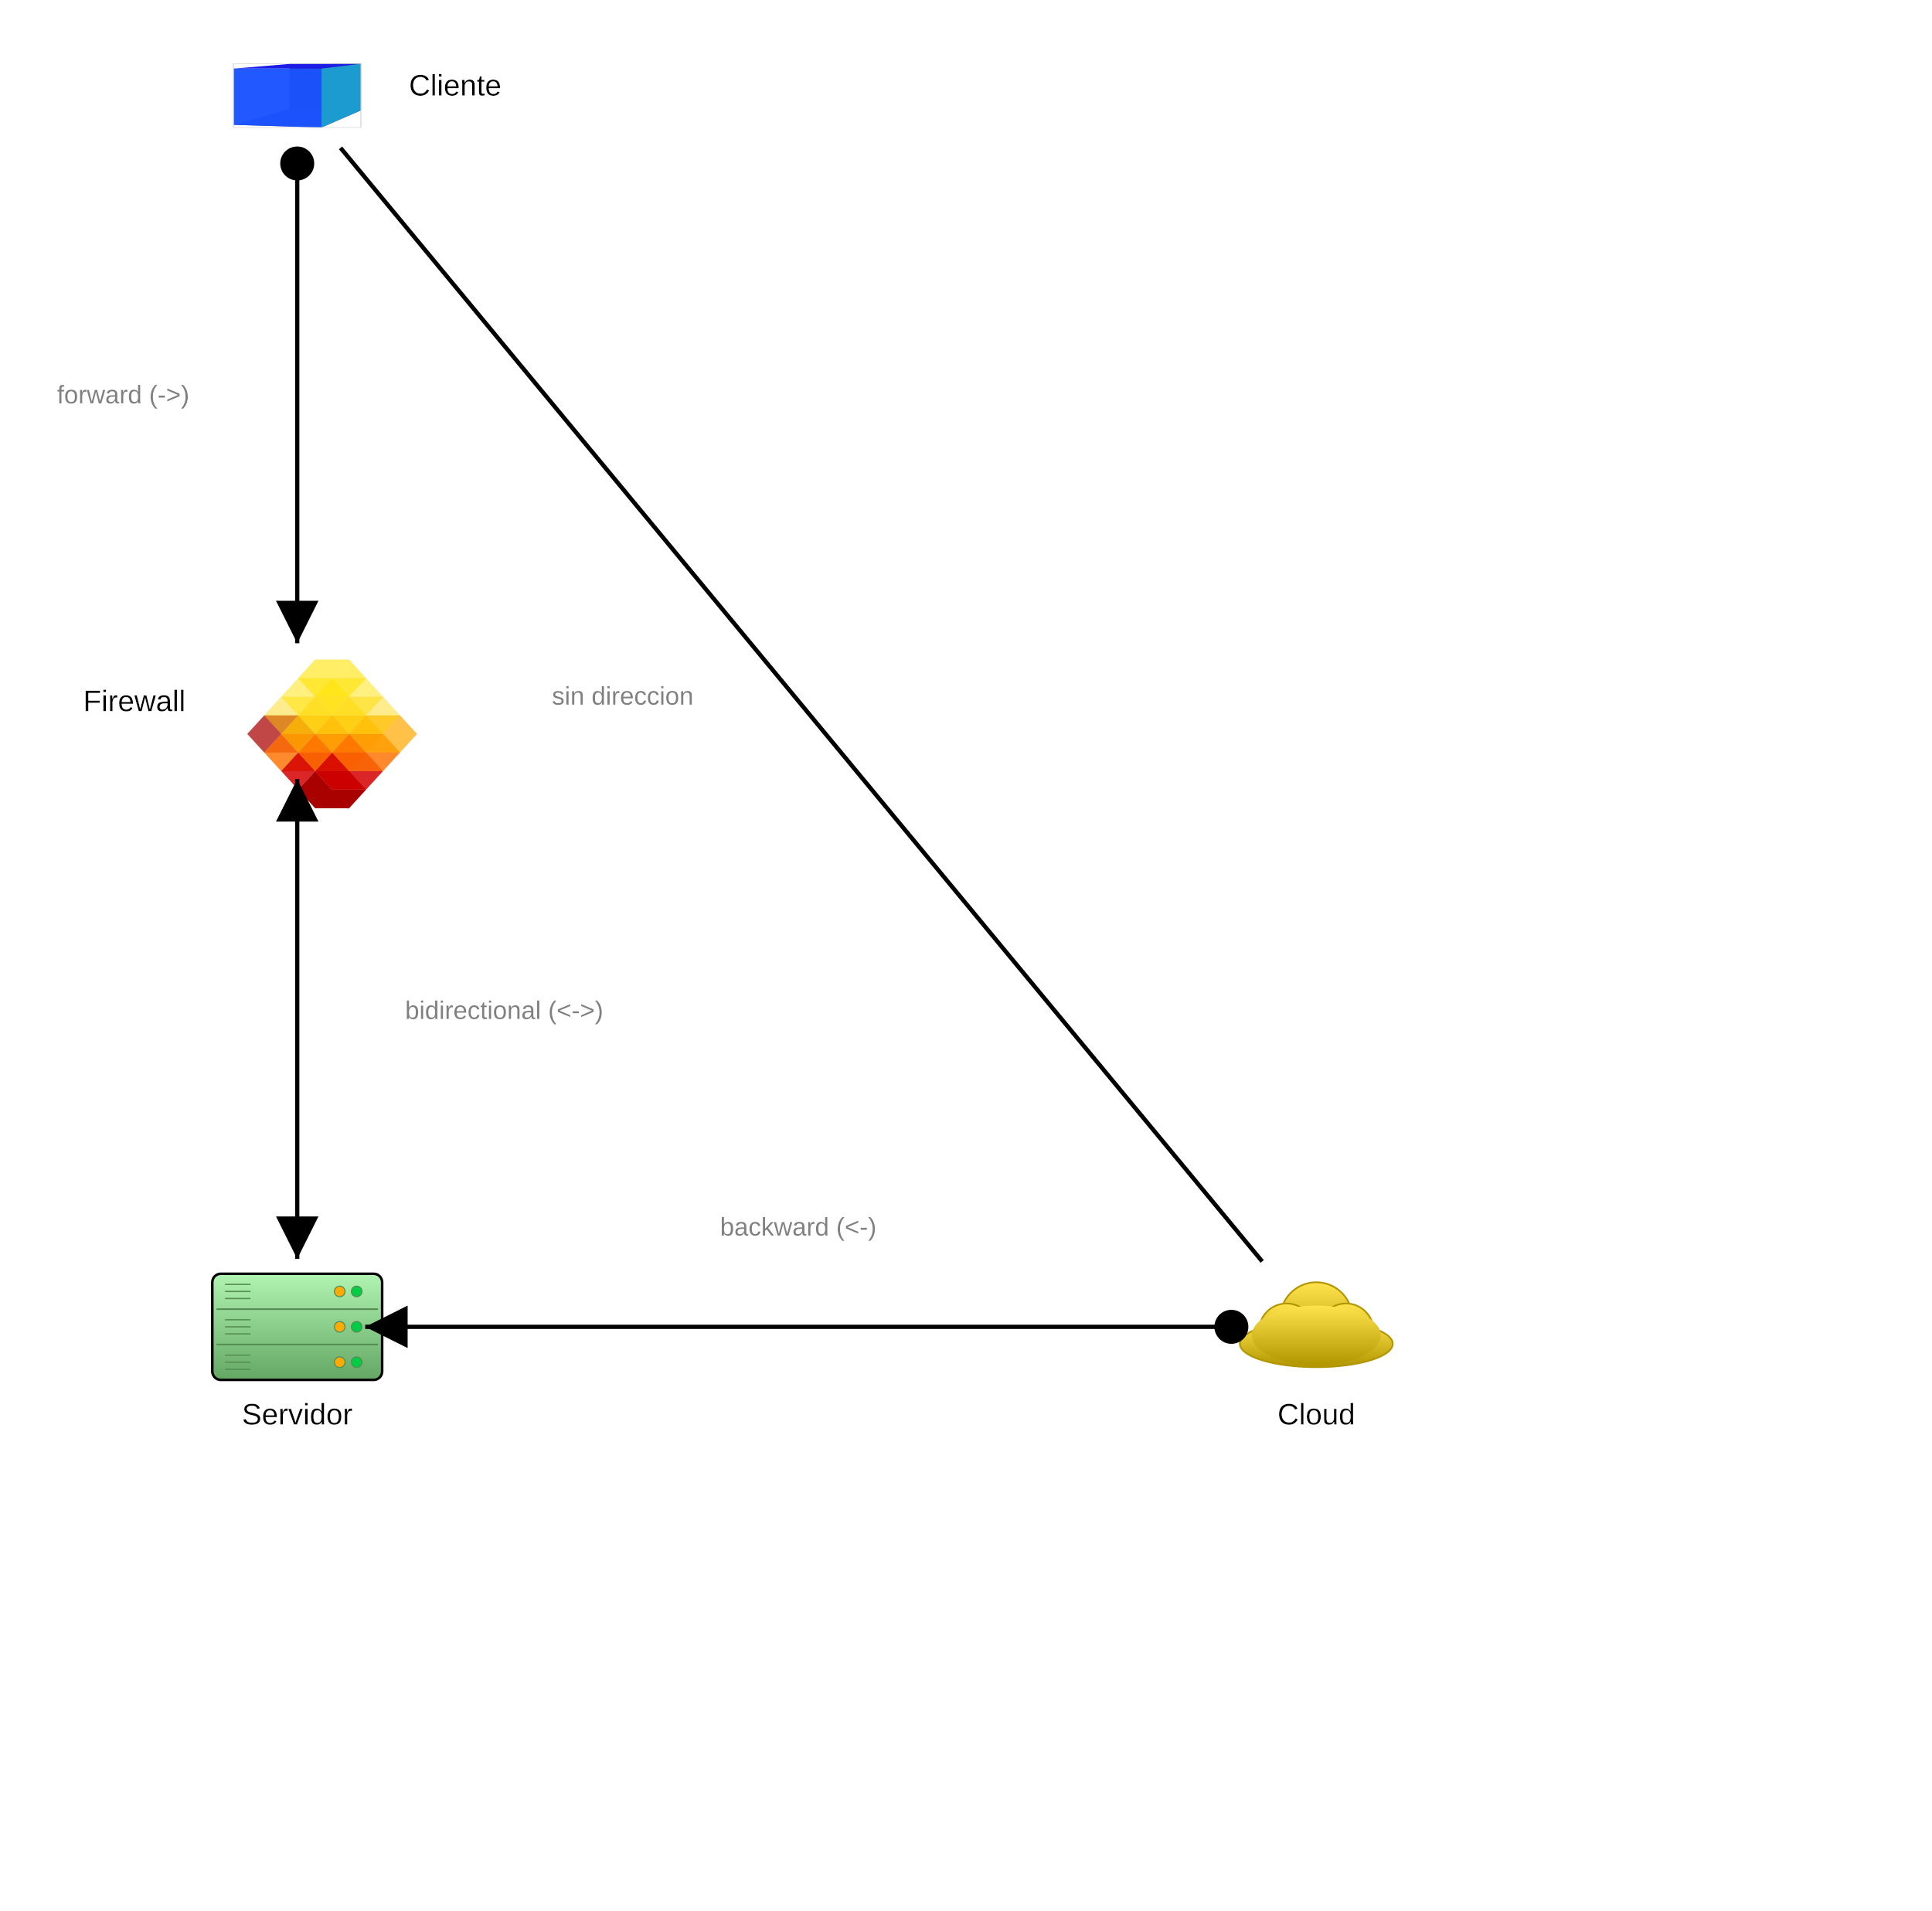
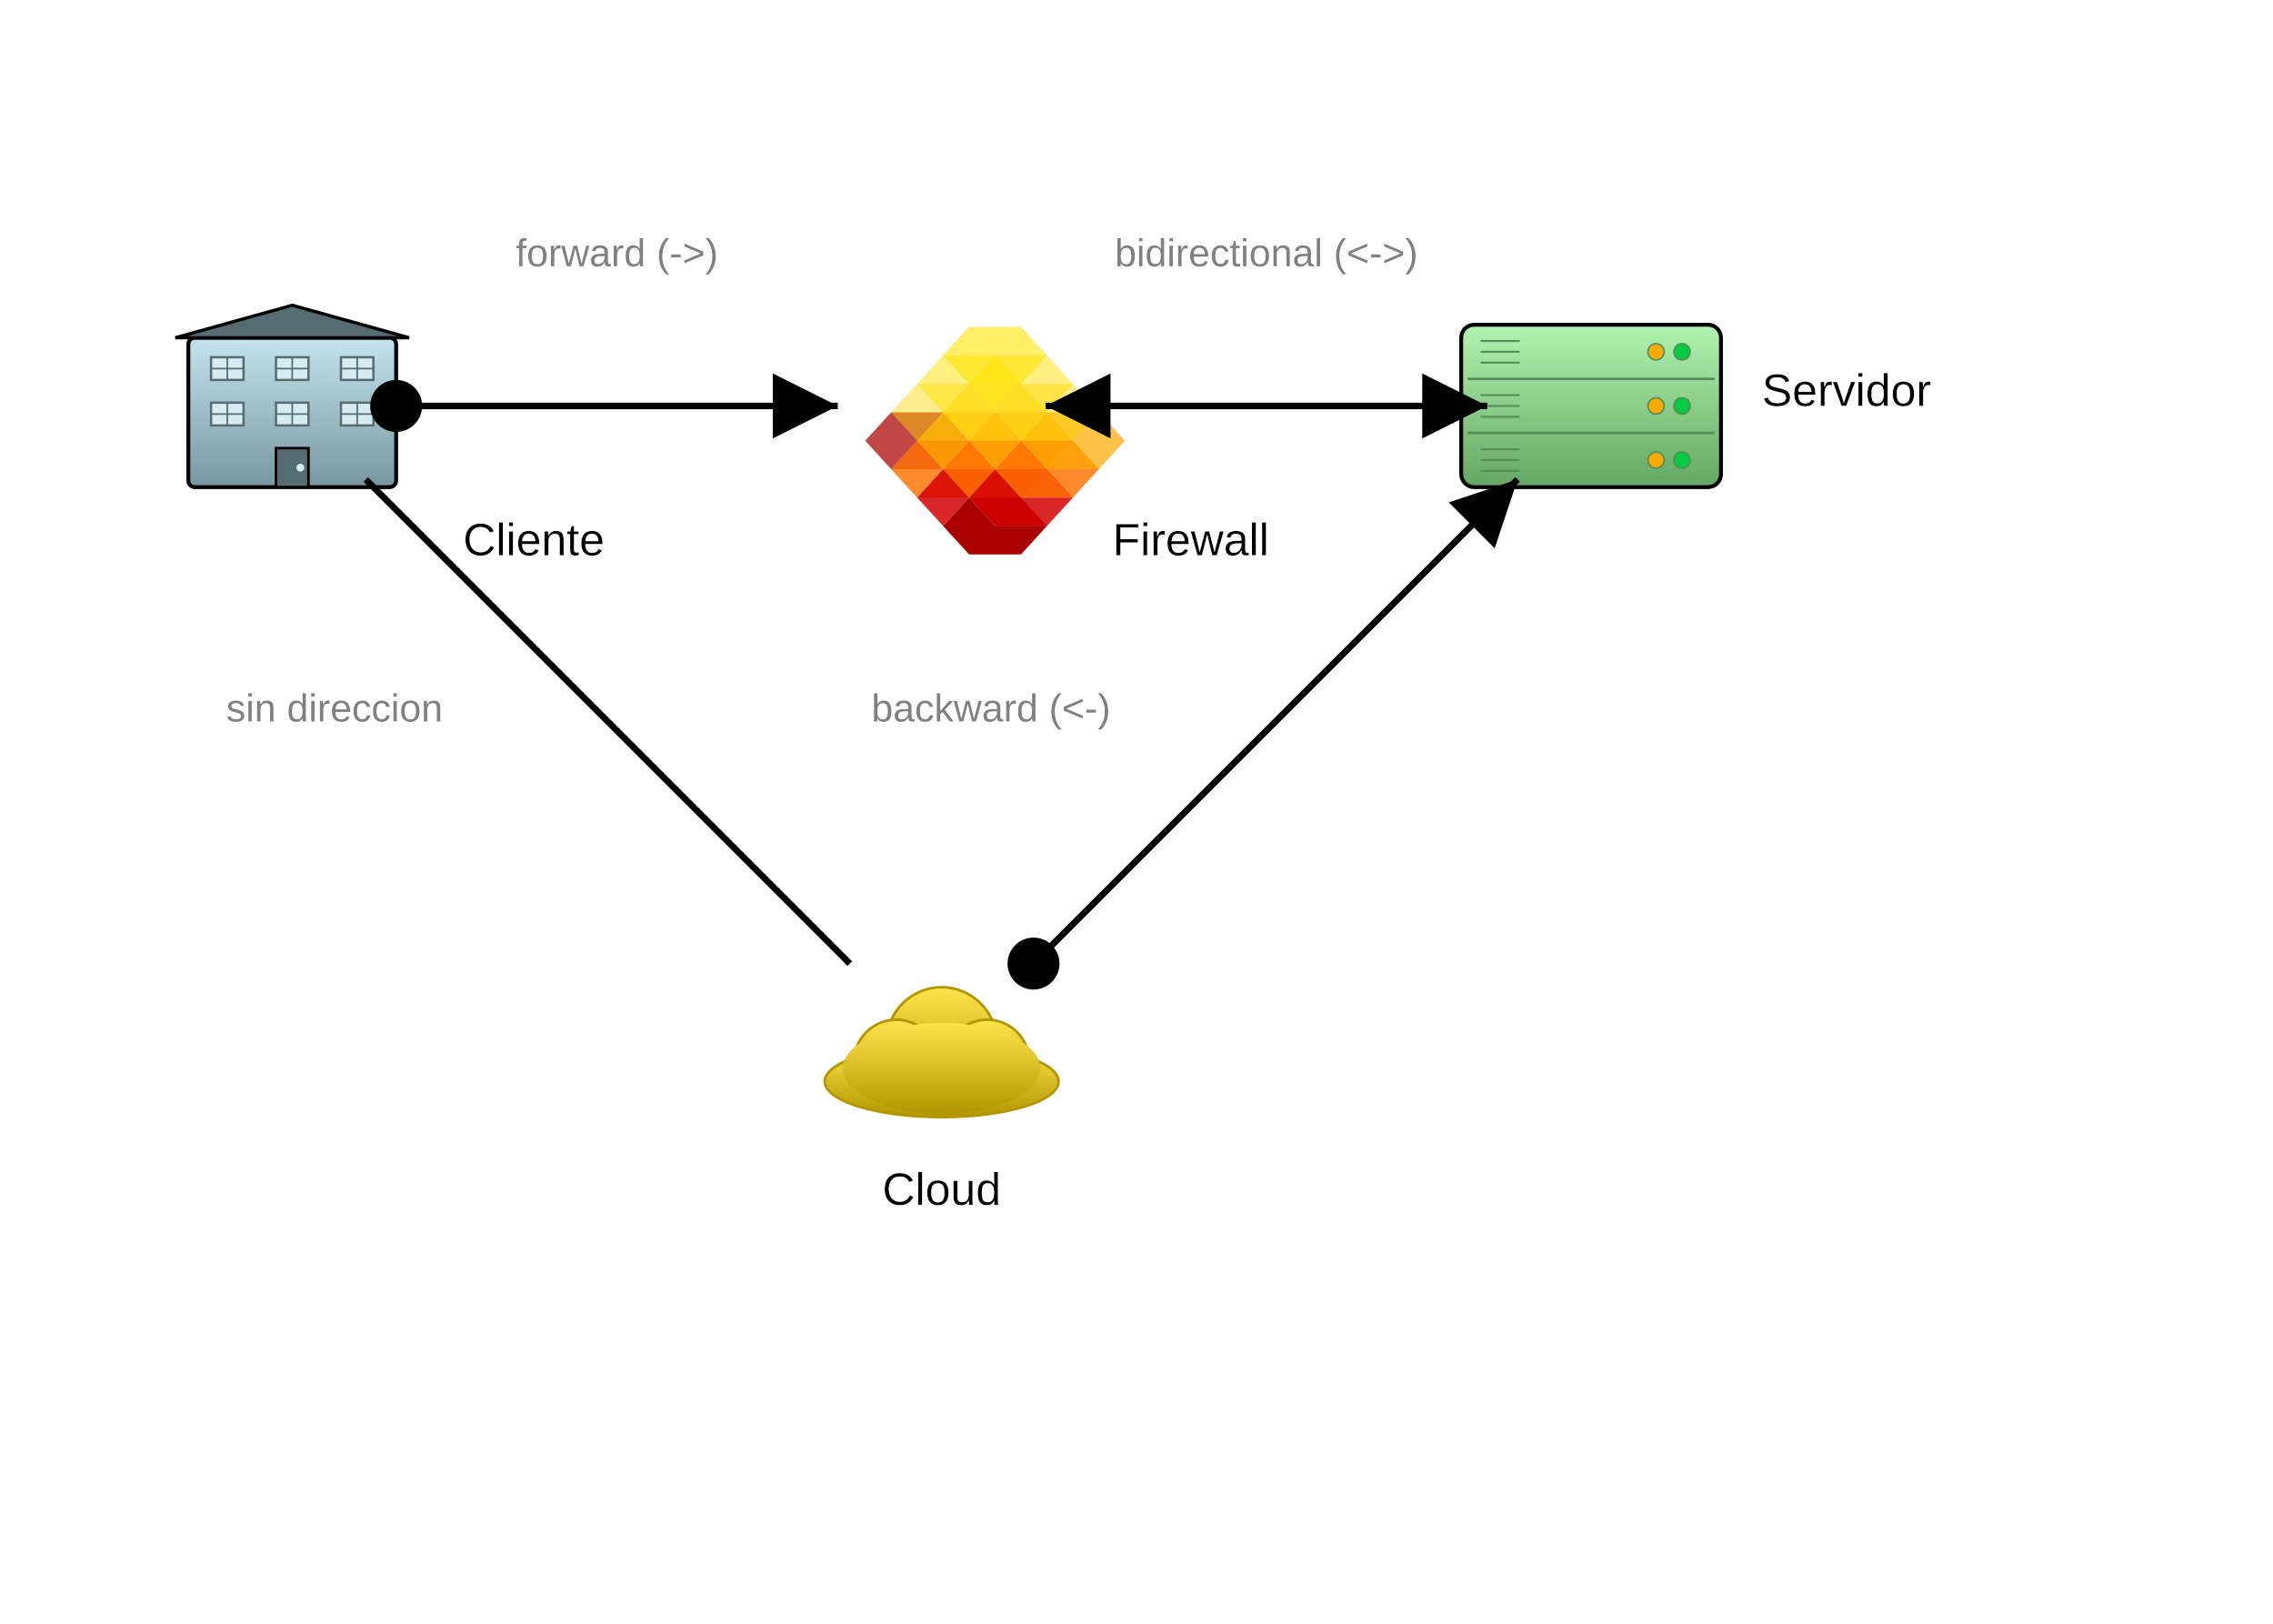
- <svg xmlns="http://www.w3.org/2000/svg" baseProfile="full" height="900.0" version="1.1" viewBox="0,0,910.0,900.0" width="910.0">
+ <svg xmlns="http://www.w3.org/2000/svg" baseProfile="full" height="500" version="1.1" viewBox="0,0,700,500" width="700">
  <defs>
    <filter height="140%" id="text-glow" width="140%" x="-20%" y="-20%">
      <feGaussianBlur in="SourceGraphic" result="blur" stdDeviation="2" />
      <feFlood flood-color="white" flood-opacity="1" result="color" />
      <feComposite in="color" in2="blur" operator="in" result="shadow" />
      <feMerge>
        <feMergeNode in="shadow" />
        <feMergeNode in="shadow" />
        <feMergeNode in="SourceGraphic" />
      </feMerge>
    </filter>
    <marker id="arrow-end" markerHeight="10" markerWidth="10" orient="auto" refX="10" refY="5">
      <path d="M 0 0 L 10 5 L 0 10 z" fill="black" />
    </marker>
    <marker id="arrow-start" markerHeight="10" markerWidth="10" orient="auto" refX="0" refY="5">
      <path d="M 10 0 L 0 5 L 10 10 z" fill="black" />
    </marker>
    <marker id="circle-start" markerHeight="10" markerWidth="10" orient="auto" refX="5" refY="5">
      <circle cx="5" cy="5" fill="black" r="4" />
    </marker>
    <marker id="circle-end" markerHeight="10" markerWidth="10" orient="auto" refX="5" refY="5">
      <circle cx="5" cy="5" fill="black" r="4" />
    </marker>
    <linearGradient id="gradient-cliente" x1="0%" x2="0%" y1="0%" y2="100%">
      <stop offset="0%" stop-color="#c5e3ed" />
      <stop offset="100%" stop-color="#7997a1" />
    </linearGradient>
    <linearGradient id="gradient-servidor" x1="0%" x2="0%" y1="0%" y2="100%">
      <stop offset="0%" stop-color="#b1f3b1" />
      <stop offset="100%" stop-color="#64a664" />
    </linearGradient>
    <linearGradient id="gradient-nube" x1="0%" x2="0%" y1="0%" y2="100%">
      <stop offset="0%" stop-color="#ffe34c" />
      <stop offset="100%" stop-color="#b29600" />
    </linearGradient>
  </defs>
  <g id="cliente">
-     <g transform="translate(110.0,30.0) scale(1.204819,0.6928406) translate(-0.9,-1.4)">
-       <path d="M 22.754,32.117 0.945,43 V 4.729 L 22.754,1.57 Z" fill="#e9e9ff" stroke="none" />
-       <path d="M 50.713,33.121 V 1.463 L 22.754,1.57 V 32.117 Z" fill="#353564" stroke="none" />
-       <path d="M 50.713,33.121 35.296,44.771 0.945,43 22.754,32.117 Z" fill="#4d4d9f" stroke="none" />
-       <path d="M 50.713,1.463 35.296,4.738 0.945,4.729 22.754,1.57 Z" fill="#1c1ce6" opacity="1" stroke="none" />
-       <path d="M 35.296,44.771 V 4.738 L 0.945,4.729 V 43 Z" fill="#1a52ff" opacity="0.96" stroke="none" />
-       <path d="M 50.713,33.121 35.296,44.771 V 4.738 L 50.713,1.463 Z" fill="#1c9bd0" stroke="none" />
-       <rect fill="none" height="43.3" opacity="0.67" stroke="#cbcbcb" stroke-width="0.48" width="49.8" x="0.9" y="1.4" />
-     </g>
+     <rect fill="url(#gradient-cliente)" height="46" rx="2" ry="2" stroke="black" stroke-width="1.2" width="64" x="58" y="104" />
+     <polygon fill="#566c73" points="54,104 90.0,94 126,104" stroke="black" stroke-width="1.0" />
+     <rect fill="#d6ebf2" height="7" stroke="#566c73" stroke-width="0.7" width="10" x="65" y="110" />
+     <line stroke="#566c73" stroke-width="0.5" x1="70.0" x2="70.0" y1="110" y2="117" />
+     <line stroke="#566c73" stroke-width="0.5" x1="65" x2="75" y1="113.5" y2="113.5" />
+     <rect fill="#d6ebf2" height="7" stroke="#566c73" stroke-width="0.7" width="10" x="85" y="110" />
+     <line stroke="#566c73" stroke-width="0.5" x1="90.0" x2="90.0" y1="110" y2="117" />
+     <line stroke="#566c73" stroke-width="0.5" x1="85" x2="95" y1="113.5" y2="113.5" />
+     <rect fill="#d6ebf2" height="7" stroke="#566c73" stroke-width="0.7" width="10" x="105" y="110" />
+     <line stroke="#566c73" stroke-width="0.5" x1="110.0" x2="110.0" y1="110" y2="117" />
+     <line stroke="#566c73" stroke-width="0.5" x1="105" x2="115" y1="113.5" y2="113.5" />
+     <rect fill="#d6ebf2" height="7" stroke="#566c73" stroke-width="0.7" width="10" x="65" y="124" />
+     <line stroke="#566c73" stroke-width="0.5" x1="70.0" x2="70.0" y1="124" y2="131" />
+     <line stroke="#566c73" stroke-width="0.5" x1="65" x2="75" y1="127.5" y2="127.5" />
+     <rect fill="#d6ebf2" height="7" stroke="#566c73" stroke-width="0.7" width="10" x="85" y="124" />
+     <line stroke="#566c73" stroke-width="0.5" x1="90.0" x2="90.0" y1="124" y2="131" />
+     <line stroke="#566c73" stroke-width="0.5" x1="85" x2="95" y1="127.5" y2="127.5" />
+     <rect fill="#d6ebf2" height="7" stroke="#566c73" stroke-width="0.7" width="10" x="105" y="124" />
+     <line stroke="#566c73" stroke-width="0.5" x1="110.0" x2="110.0" y1="124" y2="131" />
+     <line stroke="#566c73" stroke-width="0.5" x1="105" x2="115" y1="127.5" y2="127.5" />
+     <rect fill="#566c73" height="12" stroke="black" stroke-width="0.8" width="10" x="85.0" y="138" />
+     <circle cx="92.5" cy="144.0" fill="#d6ebf2" r="1.2" />
  </g>
  <g id="firewall">
-     <g transform="translate(100.0,310.0) scale(1.6,1.666667) translate(10,0)">
+     <g transform="translate(250,100) scale(1.6,1.666667) translate(10,0)">
      <path d="m 211.514,221.098 -99.807,57.624 -99.807,-57.624 0,-115.248 99.807,-57.624 99.807,57.624 z" fill="#a90000" opacity="0.72" stroke="#cbcbcb" stroke-width="0.48" transform="matrix(0.0751447,0.02631765,-0.04338481,0.0455835,8.97,11.04)" />
      <path d="m 211.514,221.098 -99.807,57.624 -99.807,-57.624 0,-115.248 99.807,-57.624 99.807,57.624 z" fill="#ff7000" opacity="0.82" stroke="#cbcbcb" stroke-width="0.48" transform="matrix(0.0751447,0.02631765,-0.04338481,0.0455835,13.97,16.29)" />
      <path d="m 211.514,221.098 -99.807,57.624 -99.807,-57.624 0,-115.248 99.807,-57.624 99.807,57.624 z" fill="#ffa900" opacity="0.72" stroke="#cbcbcb" stroke-width="0.48" transform="matrix(0.0751447,0.02631765,-0.04338481,0.0455835,18.97,11.04)" />
      <path d="m 211.514,221.098 -99.807,57.624 -99.807,-57.624 0,-115.248 99.807,-57.624 99.807,57.624 z" fill="#d40000" opacity="0.85" stroke="#cbcbcb" stroke-width="0.48" transform="matrix(0.0751447,0.02631765,-0.04338481,0.0455835,18.97,21.54)" />
      <path d="m 211.514,221.098 -99.807,57.624 -99.807,-57.624 0,-115.248 99.807,-57.624 99.807,57.624 z" fill="#a90000" opacity="1.0" stroke="#cbcbcb" stroke-width="0.48" transform="matrix(0.0751447,0.02631765,-0.04338481,0.0455835,23.97,26.80)" />
      <path d="m 211.514,221.098 -99.807,57.624 -99.807,-57.624 0,-115.248 99.807,-57.624 99.807,57.624 z" fill="#ff7000" opacity="0.82" stroke="#cbcbcb" stroke-width="0.48" transform="matrix(0.0751447,0.02631765,-0.04338481,0.0455835,23.97,16.29)" />
      <path d="m 211.514,221.098 -99.807,57.624 -99.807,-57.624 0,-115.248 99.807,-57.624 99.807,57.624 z" fill="#ffa900" opacity="0.72" stroke="#cbcbcb" stroke-width="0.48" transform="matrix(0.0751447,0.02631765,-0.04338481,0.0455835,28.97,11.04)" />
      <path d="m 211.514,221.098 -99.807,57.624 -99.807,-57.624 0,-115.248 99.807,-57.624 99.807,57.624 z" fill="#d40000" opacity="0.85" stroke="#cbcbcb" stroke-width="0.48" transform="matrix(0.0751447,0.02631765,-0.04338481,0.0455835,28.97,21.54)" />
      <path d="m 211.514,221.098 -99.807,57.624 -99.807,-57.624 0,-115.248 99.807,-57.624 99.807,57.624 z" fill="#ff7000" opacity="0.82" stroke="#cbcbcb" stroke-width="0.48" transform="matrix(0.0751447,0.02631765,-0.04338481,0.0455835,33.97,16.29)" />
      <path d="m 211.514,221.098 -99.807,57.624 -99.807,-57.624 0,-115.248 99.807,-57.624 99.807,57.624 z" fill="#ffa900" opacity="0.72" stroke="#cbcbcb" stroke-width="0.48" transform="matrix(0.0751447,0.02631765,-0.04338481,0.0455835,38.97,11.04)" />
      <path d="m 211.514,221.098 -99.807,57.624 -99.807,-57.624 0,-115.248 99.807,-57.624 99.807,57.624 z" fill="#ffd400" opacity="0.45" stroke="#cbcbcb" stroke-width="0.48" transform="matrix(0.0751447,0.02631765,-0.04338481,0.0455835,13.97,5.78)" />
      <path d="m 211.514,221.098 -99.807,57.624 -99.807,-57.624 0,-115.248 99.807,-57.624 99.807,57.624 z" fill="#ffe200" opacity="0.5" stroke="#cbcbcb" stroke-width="0.48" transform="matrix(0.0751447,0.02631765,-0.04338481,0.0455835,18.97,0.53)" />
      <path d="m 211.514,221.098 -99.807,57.624 -99.807,-57.624 0,-115.248 99.807,-57.624 99.807,57.624 z" fill="#ffd400" opacity="0.45" stroke="#cbcbcb" stroke-width="0.48" transform="matrix(0.0751447,0.02631765,-0.04338481,0.0455835,23.97,5.78)" />
      <path d="m 211.514,221.098 -99.807,57.624 -99.807,-57.624 0,-115.248 99.807,-57.624 99.807,57.624 z" fill="#ffe200" opacity="0.6" stroke="#cbcbcb" stroke-width="0.48" transform="matrix(0.0751447,0.02631765,-0.04338481,0.0455835,23.97,-4.73)" />
      <path d="m 211.514,221.098 -99.807,57.624 -99.807,-57.624 0,-115.248 99.807,-57.624 99.807,57.624 z" fill="#ffe200" opacity="0.5" stroke="#cbcbcb" stroke-width="0.48" transform="matrix(0.0751447,0.02631765,-0.04338481,0.0455835,28.97,0.53)" />
      <path d="m 211.514,221.098 -99.807,57.624 -99.807,-57.624 0,-115.248 99.807,-57.624 99.807,57.624 z" fill="#ffd400" opacity="0.45" stroke="#cbcbcb" stroke-width="0.48" transform="matrix(0.0751447,0.02631765,-0.04338481,0.0455835,33.97,5.78)" />
    </g>
  </g>
  <g id="servidor">
-     <rect fill="url(#gradient-servidor)" height="50" rx="4" ry="4" stroke="black" stroke-width="1.2" width="80" x="100.0" y="600.0" />
-     <line stroke="#568e56" stroke-width="0.8" x1="102.0" x2="178.0" y1="616.667" y2="616.667" />
-     <line stroke="#568e56" stroke-width="0.8" x1="102.0" x2="178.0" y1="633.333" y2="633.333" />
-     <circle cx="168.0" cy="608.333" fill="#00cc44" r="2.5" stroke="#568e56" stroke-width="0.5" />
-     <circle cx="160.0" cy="608.333" fill="#ffaa00" r="2.5" stroke="#568e56" stroke-width="0.5" />
-     <circle cx="168.0" cy="625.0" fill="#00cc44" r="2.5" stroke="#568e56" stroke-width="0.5" />
-     <circle cx="160.0" cy="625.0" fill="#ffaa00" r="2.5" stroke="#568e56" stroke-width="0.5" />
-     <circle cx="168.0" cy="641.667" fill="#00cc44" r="2.5" stroke="#568e56" stroke-width="0.5" />
-     <circle cx="160.0" cy="641.667" fill="#ffaa00" r="2.5" stroke="#568e56" stroke-width="0.5" />
-     <line stroke="#568e56" stroke-width="0.6" x1="106.0" x2="118.0" y1="605.0" y2="605.0" />
-     <line stroke="#568e56" stroke-width="0.6" x1="106.0" x2="118.0" y1="608.333" y2="608.333" />
-     <line stroke="#568e56" stroke-width="0.6" x1="106.0" x2="118.0" y1="611.667" y2="611.667" />
-     <line stroke="#568e56" stroke-width="0.6" x1="106.0" x2="118.0" y1="621.667" y2="621.667" />
-     <line stroke="#568e56" stroke-width="0.6" x1="106.0" x2="118.0" y1="625.0" y2="625.0" />
-     <line stroke="#568e56" stroke-width="0.6" x1="106.0" x2="118.0" y1="628.333" y2="628.333" />
-     <line stroke="#568e56" stroke-width="0.6" x1="106.0" x2="118.0" y1="638.333" y2="638.333" />
-     <line stroke="#568e56" stroke-width="0.6" x1="106.0" x2="118.0" y1="641.667" y2="641.667" />
-     <line stroke="#568e56" stroke-width="0.6" x1="106.0" x2="118.0" y1="645.0" y2="645.0" />
+     <rect fill="url(#gradient-servidor)" height="50" rx="4" ry="4" stroke="black" stroke-width="1.2" width="80" x="450" y="100" />
+     <line stroke="#568e56" stroke-width="0.8" x1="452" x2="528" y1="116.667" y2="116.667" />
+     <line stroke="#568e56" stroke-width="0.8" x1="452" x2="528" y1="133.333" y2="133.333" />
+     <circle cx="518" cy="108.333" fill="#00cc44" r="2.5" stroke="#568e56" stroke-width="0.5" />
+     <circle cx="510" cy="108.333" fill="#ffaa00" r="2.5" stroke="#568e56" stroke-width="0.5" />
+     <circle cx="518" cy="125.0" fill="#00cc44" r="2.5" stroke="#568e56" stroke-width="0.5" />
+     <circle cx="510" cy="125.0" fill="#ffaa00" r="2.5" stroke="#568e56" stroke-width="0.5" />
+     <circle cx="518" cy="141.667" fill="#00cc44" r="2.5" stroke="#568e56" stroke-width="0.5" />
+     <circle cx="510" cy="141.667" fill="#ffaa00" r="2.5" stroke="#568e56" stroke-width="0.5" />
+     <line stroke="#568e56" stroke-width="0.6" x1="456" x2="468" y1="105.0" y2="105.0" />
+     <line stroke="#568e56" stroke-width="0.6" x1="456" x2="468" y1="108.333" y2="108.333" />
+     <line stroke="#568e56" stroke-width="0.6" x1="456" x2="468" y1="111.667" y2="111.667" />
+     <line stroke="#568e56" stroke-width="0.6" x1="456" x2="468" y1="121.667" y2="121.667" />
+     <line stroke="#568e56" stroke-width="0.6" x1="456" x2="468" y1="125.0" y2="125.0" />
+     <line stroke="#568e56" stroke-width="0.6" x1="456" x2="468" y1="128.333" y2="128.333" />
+     <line stroke="#568e56" stroke-width="0.6" x1="456" x2="468" y1="138.333" y2="138.333" />
+     <line stroke="#568e56" stroke-width="0.6" x1="456" x2="468" y1="141.667" y2="141.667" />
+     <line stroke="#568e56" stroke-width="0.6" x1="456" x2="468" y1="145.0" y2="145.0" />
  </g>
  <g id="nube">
-     <ellipse cx="620.0" cy="633.0" fill="url(#gradient-nube)" rx="36.0" ry="11.0" stroke="#b29600" stroke-width="0.8" />
-     <circle cx="620.0" cy="621.0" fill="url(#gradient-nube)" r="17.0" stroke="#b29600" stroke-width="0.8" />
-     <circle cx="606.0" cy="627.0" fill="url(#gradient-nube)" r="13.0" stroke="#b29600" stroke-width="0.8" />
-     <circle cx="634.0" cy="627.0" fill="url(#gradient-nube)" r="13.0" stroke="#b29600" stroke-width="0.8" />
-     <ellipse cx="620.0" cy="629.0" fill="url(#gradient-nube)" rx="30.4" ry="14" stroke="none" />
+     <ellipse cx="290.0" cy="333.0" fill="url(#gradient-nube)" rx="36.0" ry="11.0" stroke="#b29600" stroke-width="0.8" />
+     <circle cx="290.0" cy="321.0" fill="url(#gradient-nube)" r="17.0" stroke="#b29600" stroke-width="0.8" />
+     <circle cx="276.0" cy="327.0" fill="url(#gradient-nube)" r="13.0" stroke="#b29600" stroke-width="0.8" />
+     <circle cx="304.0" cy="327.0" fill="url(#gradient-nube)" r="13.0" stroke="#b29600" stroke-width="0.8" />
+     <ellipse cx="290.0" cy="329.0" fill="url(#gradient-nube)" rx="30.4" ry="14" stroke="none" />
  </g>
-   <line marker-end="url(#arrow-end)" marker-start="url(#circle-start)" stroke="black" stroke-width="2" x1="140.0" x2="140.0" y1="77.0" y2="303.0" />
-   <line marker-end="url(#arrow-end)" marker-start="url(#arrow-start)" stroke="black" stroke-width="2" x1="140.0" x2="140.0" y1="367.0" y2="593.0" />
-   <line marker-end="url(#circle-end)" marker-start="url(#arrow-start)" stroke="black" stroke-width="2" x1="172.0" x2="580.0" y1="625.0" y2="625.0" />
-   <line stroke="black" stroke-width="2" x1="160.402" x2="594.497" y1="69.653" y2="594.184" />
-   <text fill="black" filter="url(#text-glow)" font-family="Arial, sans-serif" font-size="14px" text-anchor="start" x="192.6" y="45.0">Cliente</text>
-   <text fill="black" filter="url(#text-glow)" font-family="Arial, sans-serif" font-size="14px" text-anchor="end" x="87.4" y="335.0">Firewall</text>
-   <text fill="black" filter="url(#text-glow)" font-family="Arial, sans-serif" font-size="14px" text-anchor="middle" x="140.0" y="671.0">Servidor</text>
-   <text fill="black" filter="url(#text-glow)" font-family="Arial, sans-serif" font-size="14px" text-anchor="middle" x="620.0" y="671.0">Cloud</text>
-   <text fill="gray" filter="url(#text-glow)" font-family="Arial, sans-serif" font-size="12px" text-anchor="end" x="89.2" y="190.0">forward (-&gt;)</text>
-   <text fill="gray" filter="url(#text-glow)" font-family="Arial, sans-serif" font-size="12px" text-anchor="start" x="190.8" y="480.0">bidirectional (&lt;-&gt;)</text>
-   <text fill="gray" filter="url(#text-glow)" font-family="Arial, sans-serif" font-size="12px" text-anchor="middle" x="376.0" y="582.0">backward (&lt;-)</text>
-   <text fill="gray" filter="url(#text-glow)" font-family="Arial, sans-serif" font-size="12px" text-anchor="end" x="326.65" y="331.918">sin direccion</text>
+   <line marker-end="url(#arrow-end)" marker-start="url(#circle-start)" stroke="black" stroke-width="2" x1="122.0" x2="258.0" y1="125.0" y2="125.0" />
+   <line marker-end="url(#arrow-end)" marker-start="url(#arrow-start)" stroke="black" stroke-width="2" x1="322.0" x2="458.0" y1="125.0" y2="125.0" />
+   <line marker-end="url(#circle-end)" marker-start="url(#arrow-start)" stroke="black" stroke-width="2" x1="467.373" x2="318.284" y1="147.627" y2="296.716" />
+   <line stroke="black" stroke-width="2" x1="112.627" x2="261.716" y1="147.627" y2="296.716" />
+   <text fill="black" filter="url(#text-glow)" font-family="Arial, sans-serif" font-size="14px" text-anchor="start" x="142.6" y="171.0">Cliente</text>
+   <text fill="black" filter="url(#text-glow)" font-family="Arial, sans-serif" font-size="14px" text-anchor="start" x="342.6" y="171.0">Firewall</text>
+   <text fill="black" filter="url(#text-glow)" font-family="Arial, sans-serif" font-size="14px" text-anchor="start" x="542.6" y="125.0">Servidor</text>
+   <text fill="black" filter="url(#text-glow)" font-family="Arial, sans-serif" font-size="14px" text-anchor="middle" x="290.0" y="371.0">Cloud</text>
+   <text fill="gray" filter="url(#text-glow)" font-family="Arial, sans-serif" font-size="12px" text-anchor="middle" x="190.0" y="82.0">forward (-&gt;)</text>
+   <text fill="gray" filter="url(#text-glow)" font-family="Arial, sans-serif" font-size="12px" text-anchor="middle" x="390.0" y="82.0">bidirectional (&lt;-&gt;)</text>
+   <text fill="gray" filter="url(#text-glow)" font-family="Arial, sans-serif" font-size="12px" text-anchor="end" x="342.028" y="222.172">backward (&lt;-)</text>
+   <text fill="gray" filter="url(#text-glow)" font-family="Arial, sans-serif" font-size="12px" text-anchor="end" x="136.372" y="222.172">sin direccion</text>
</svg>
